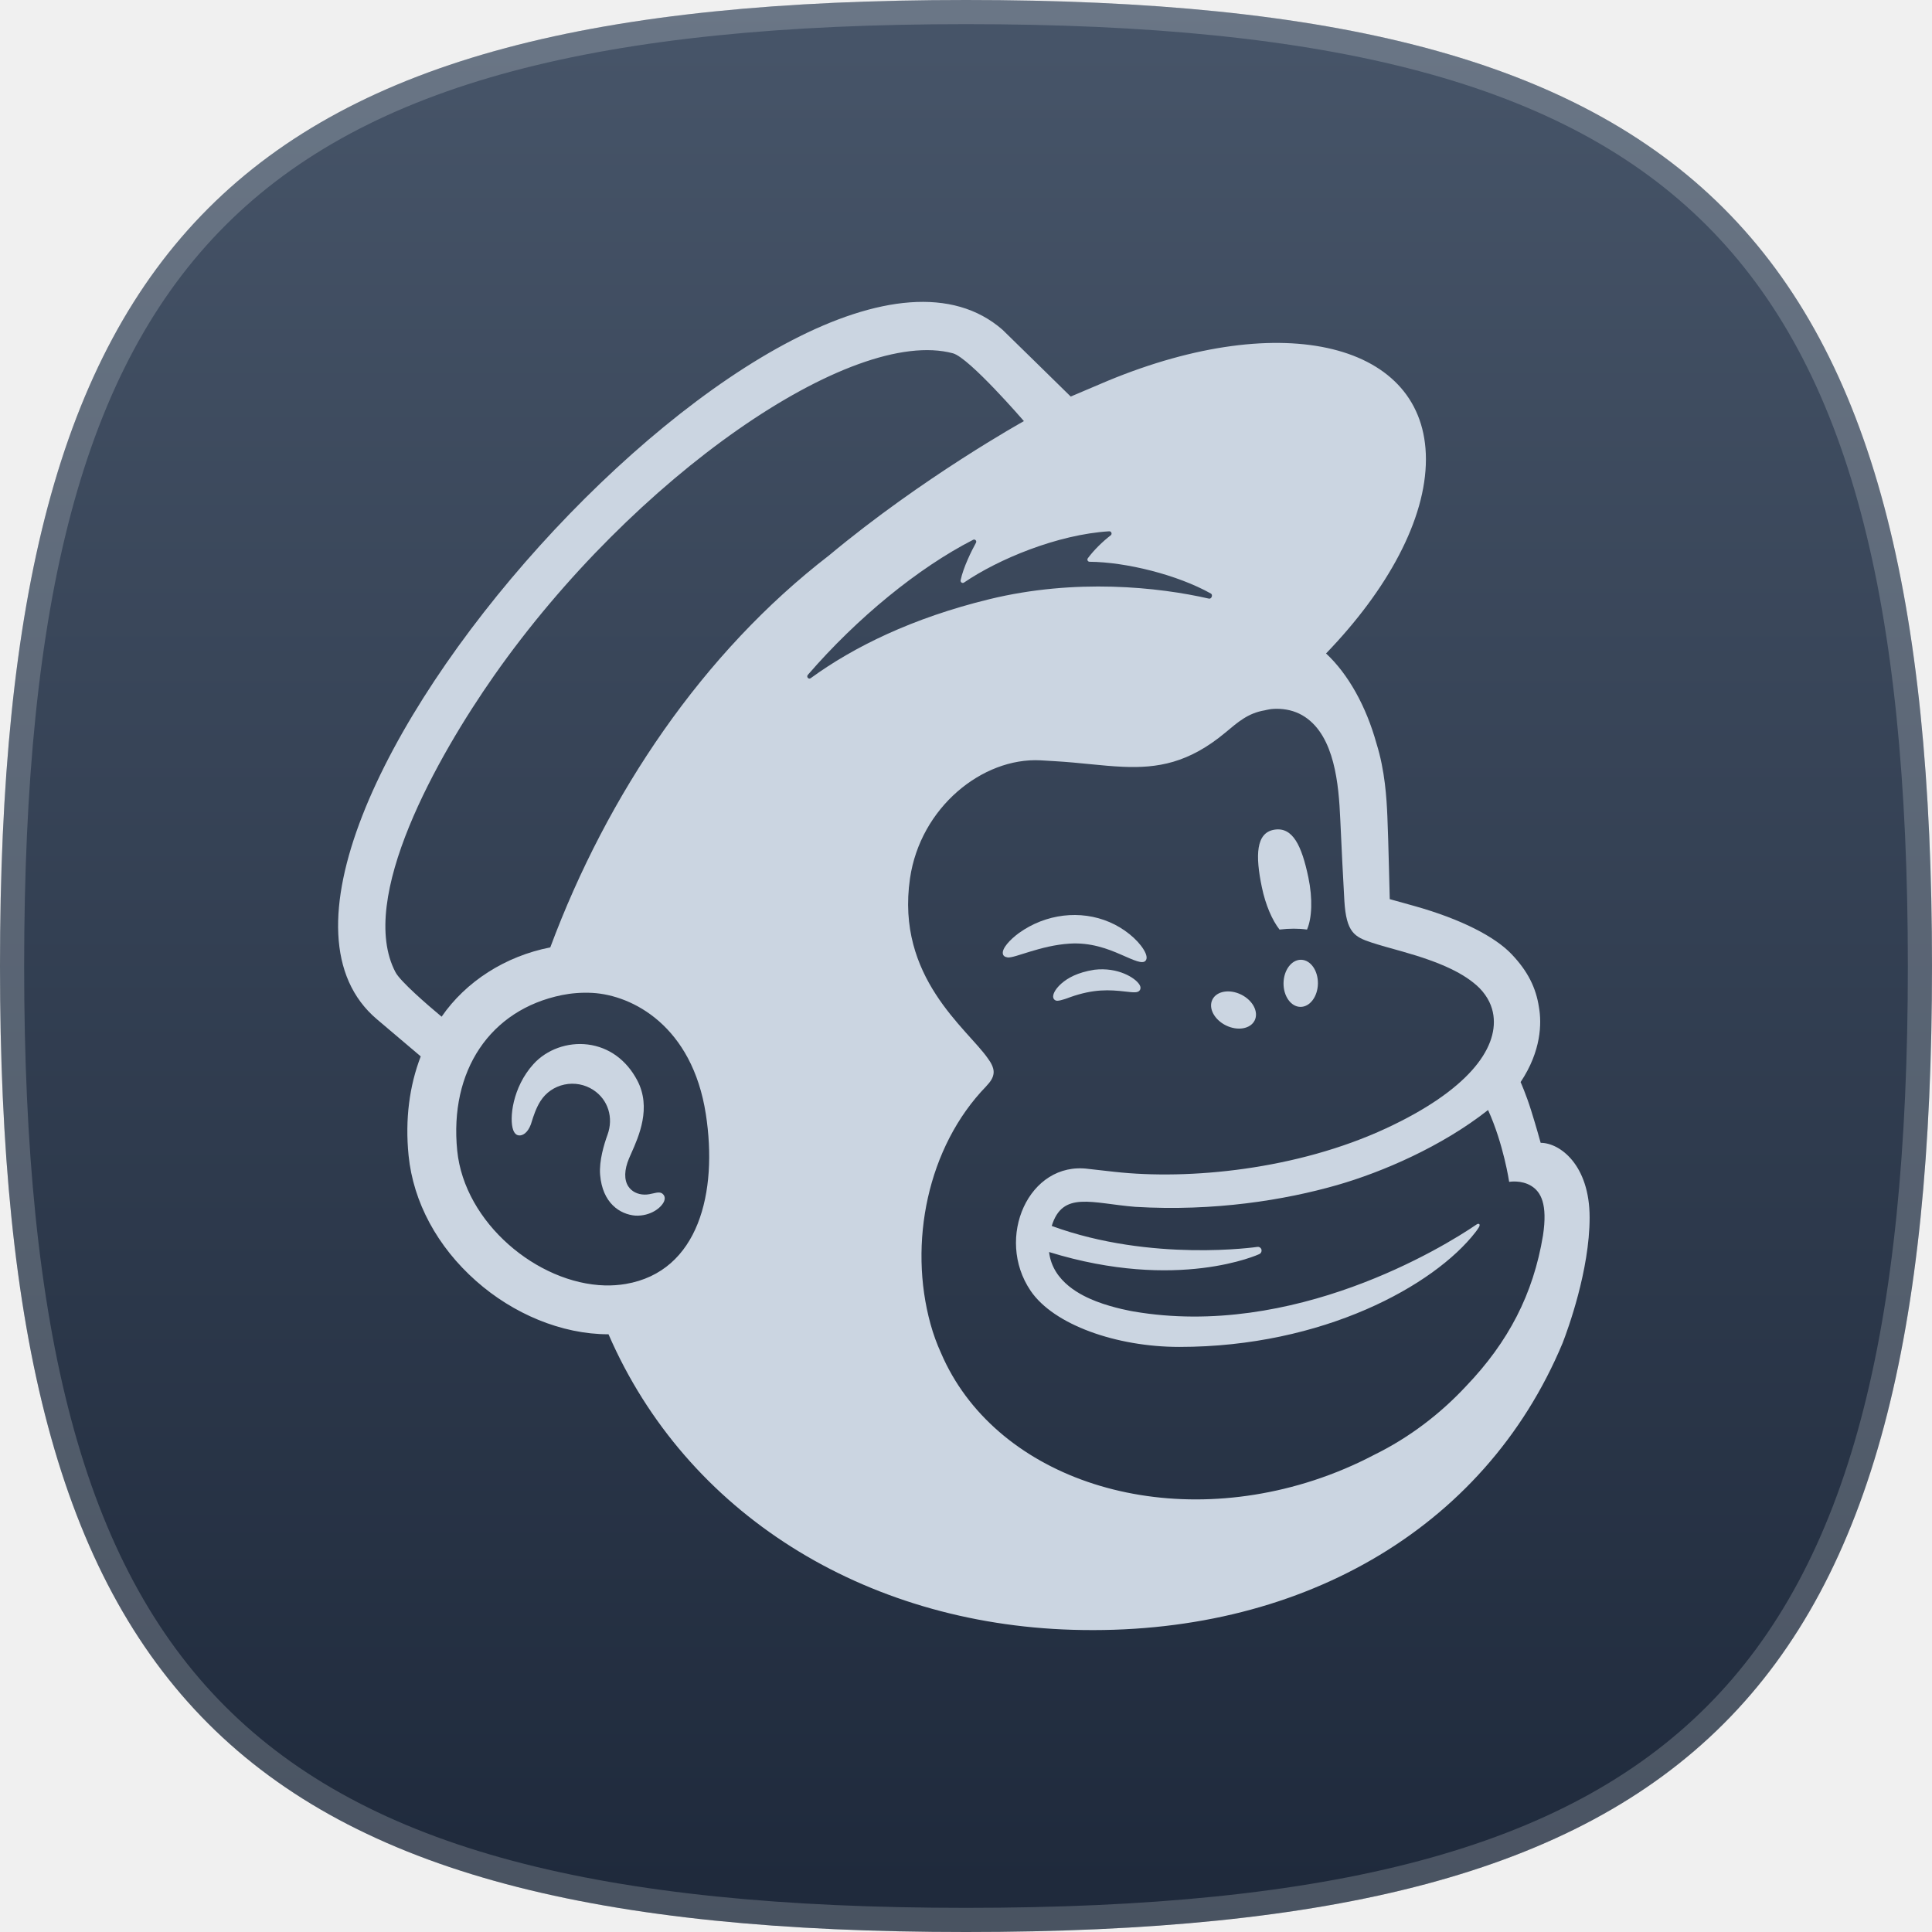
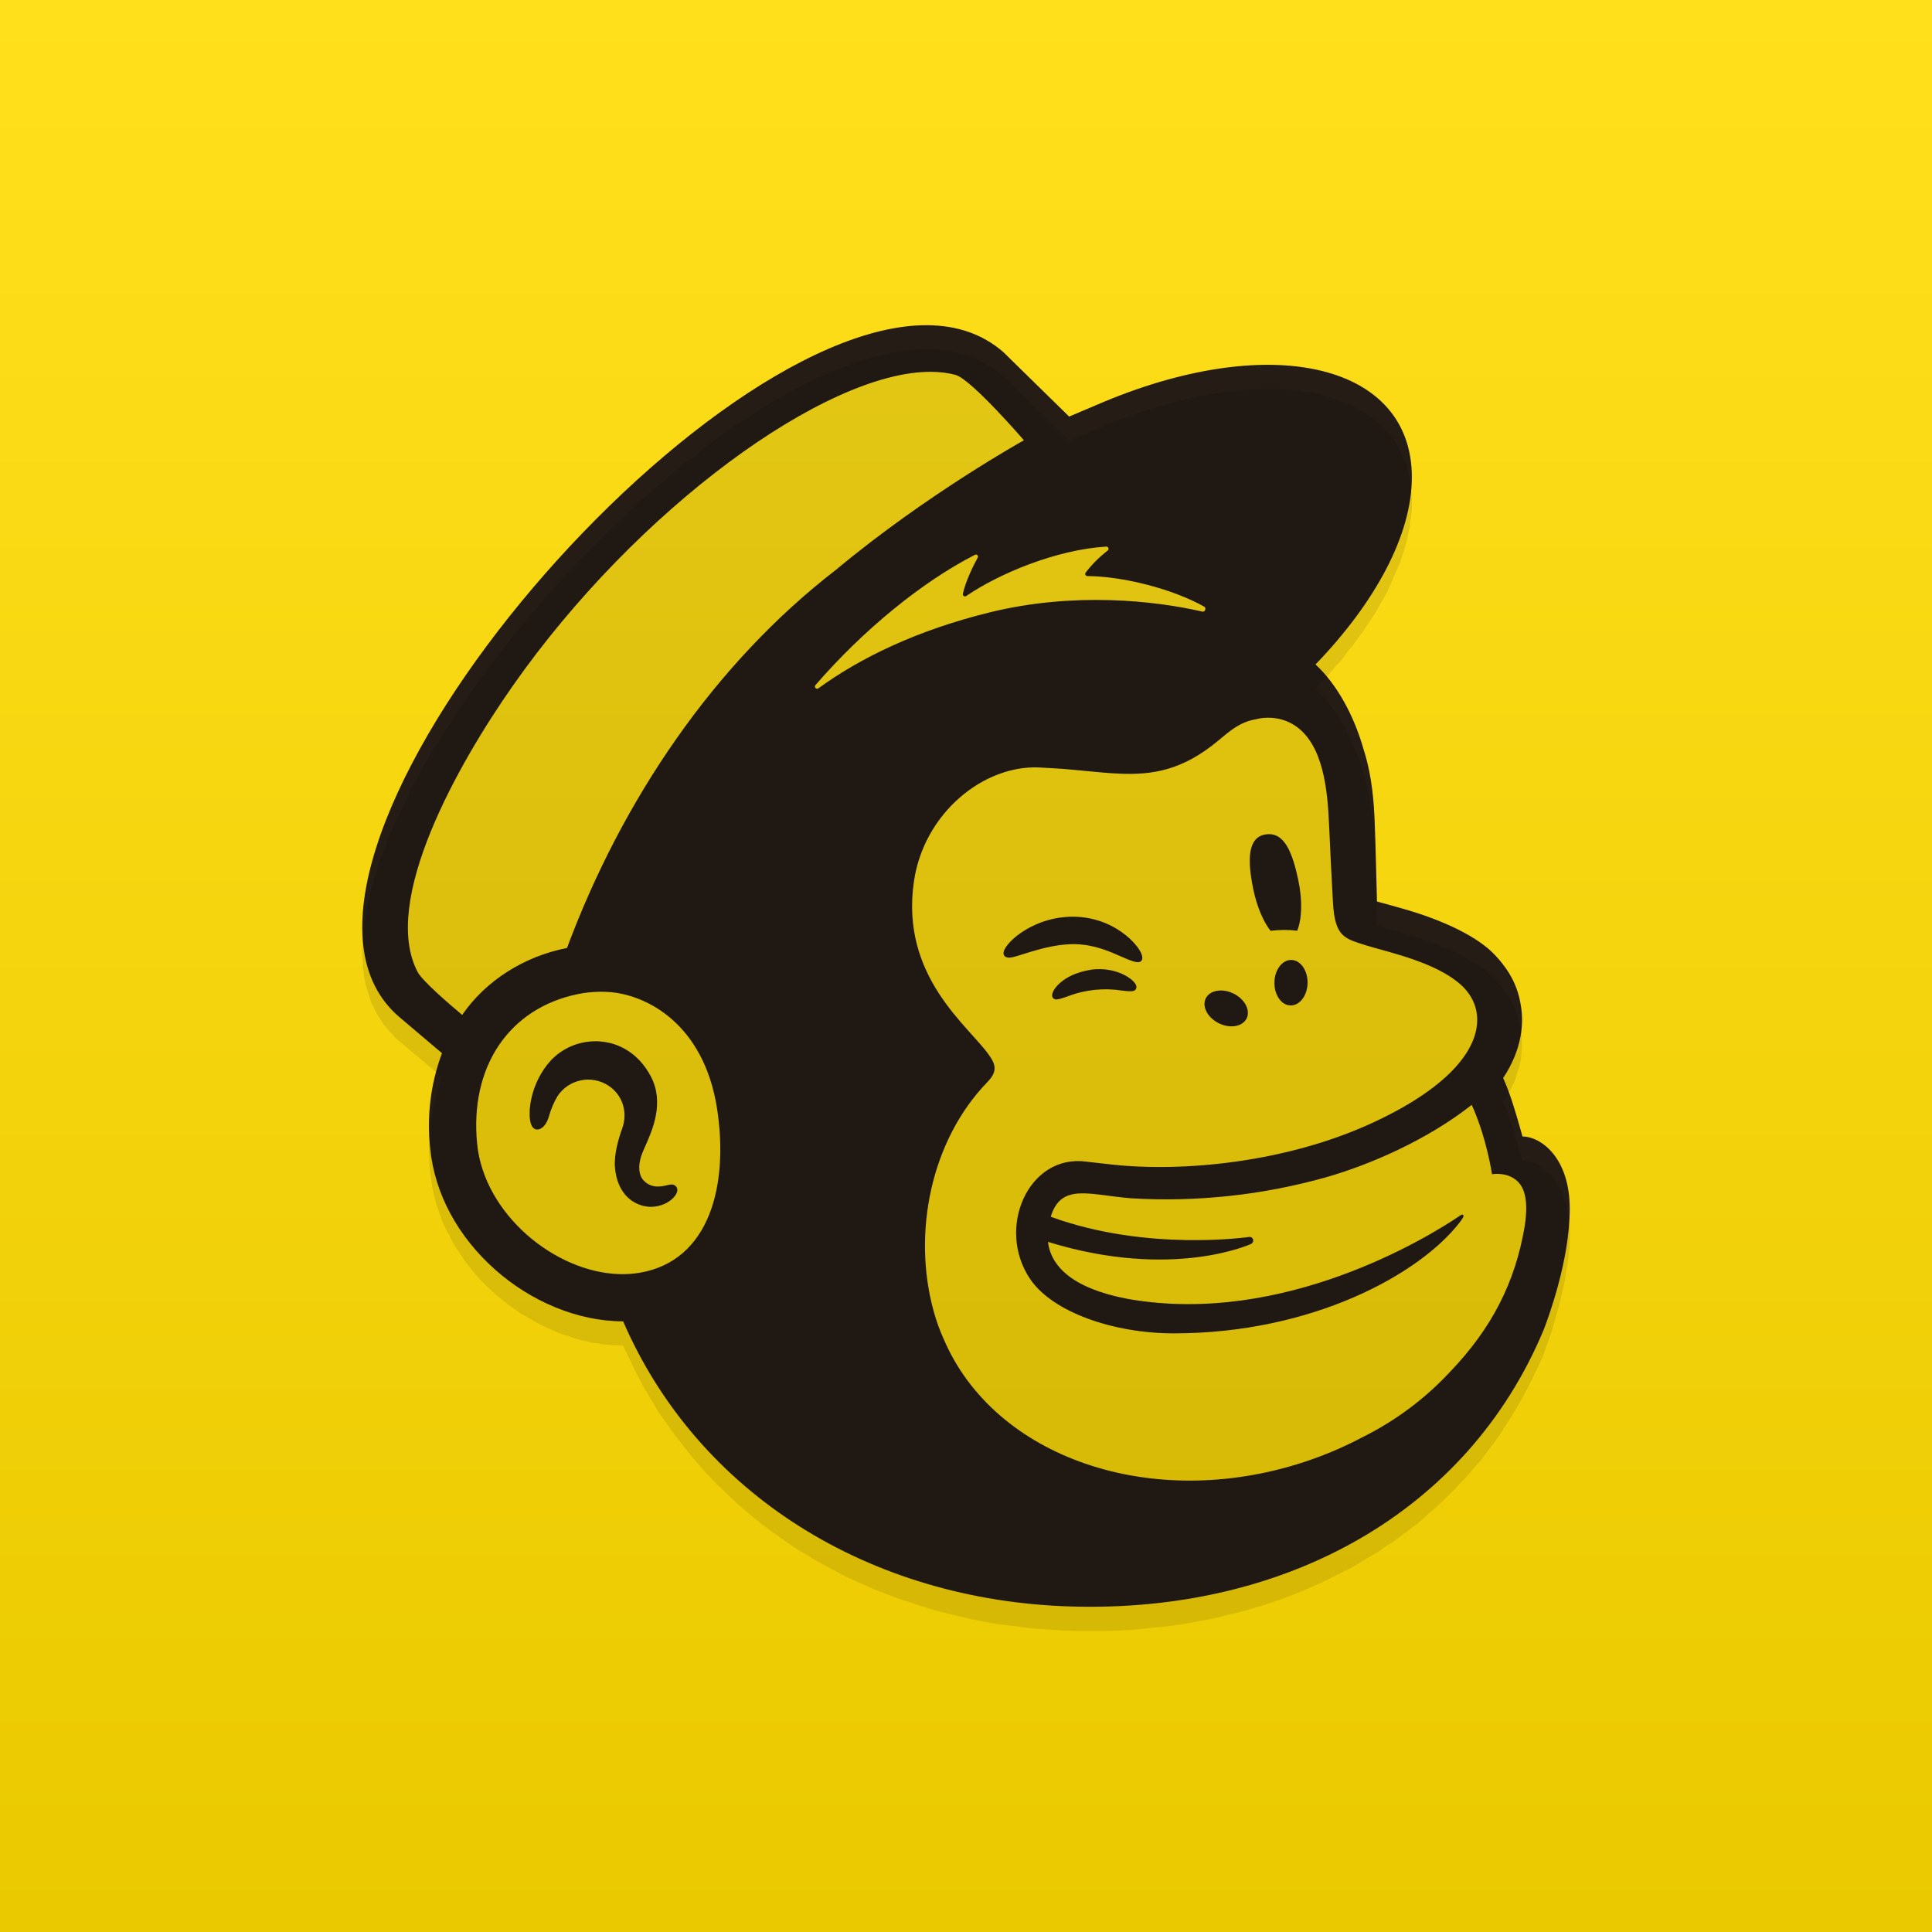
- <svg xmlns="http://www.w3.org/2000/svg" width="320" height="320" viewBox="0 0 320 320" fill="none">
-   <g clip-path="url(#clip0_1014_7088)">
-     <path d="M160 0C281.326 0 320 38.674 320 160C320 281.326 281.326 320 160 320C38.674 320 0 281.326 0 160C0 38.674 38.674 0 160 0Z" fill="url(#paint0_linear_1014_7088)" />
-     <path d="M160 2C220.573 2 259.85 11.683 284.083 35.917C308.317 60.15 318 99.427 318 160C318 220.573 308.317 259.85 284.083 284.083C259.85 308.317 220.573 318 160 318C99.427 318 60.15 308.317 35.917 284.083C11.683 259.85 2 220.573 2 160C2 99.427 11.683 60.15 35.917 35.917C60.15 11.683 99.427 2 160 2Z" stroke="#F8FAFC" stroke-opacity="0.2" stroke-width="4" />
-     <g clip-path="url(#clip1_1014_7088)">
-       <g clip-path="url(#clip2_1014_7088)">
-         <path d="M211.929 153.965C213.537 153.776 215.073 153.767 216.483 153.965C217.3 152.088 217.444 148.854 216.707 145.334C215.611 140.098 214.13 136.928 211.076 137.422C208.013 137.915 207.906 141.706 209.001 146.941C209.612 149.887 210.708 152.402 211.929 153.965Z" fill="#CBD5E1" />
-         <path d="M185.659 158.105C187.851 159.066 189.198 159.704 189.719 159.147C190.06 158.797 189.952 158.141 189.431 157.288C188.354 155.527 186.126 153.731 183.773 152.734C178.951 150.66 173.203 151.351 168.766 154.54C167.302 155.608 165.91 157.099 166.108 157.997C166.171 158.294 166.395 158.509 166.907 158.581C168.11 158.716 172.332 156.587 177.19 156.291C180.63 156.075 183.468 157.144 185.659 158.105Z" fill="#CBD5E1" />
-         <path d="M181.259 160.62C178.412 161.069 176.831 162.012 175.825 162.883C174.963 163.637 174.433 164.472 174.433 165.056C174.433 165.335 174.559 165.496 174.649 165.577C174.774 165.694 174.936 165.757 175.116 165.757C175.762 165.757 177.199 165.182 177.199 165.182C181.169 163.763 183.782 163.934 186.378 164.23C187.815 164.392 188.488 164.481 188.803 163.988C188.893 163.844 189.009 163.538 188.722 163.08C188.066 161.985 185.183 160.153 181.259 160.62Z" fill="#CBD5E1" />
-         <path d="M203.056 169.843C204.995 170.795 207.124 170.418 207.815 169.008C208.507 167.598 207.501 165.685 205.57 164.733C203.63 163.781 201.502 164.158 200.81 165.568C200.11 166.978 201.125 168.891 203.056 169.843Z" fill="#CBD5E1" />
-         <path d="M215.503 158.967C213.932 158.94 212.629 160.665 212.594 162.82C212.558 164.975 213.806 166.745 215.378 166.772C216.949 166.799 218.252 165.074 218.288 162.919C218.323 160.763 217.075 158.994 215.503 158.967Z" fill="#CBD5E1" />
-         <path d="M109.868 197.855C109.473 197.361 108.836 197.514 108.216 197.657C107.785 197.756 107.291 197.873 106.752 197.864C105.593 197.846 104.615 197.343 104.067 196.499C103.348 195.403 103.393 193.759 104.183 191.882C104.291 191.631 104.417 191.353 104.552 191.038C105.809 188.209 107.929 183.476 105.558 178.959C103.77 175.564 100.86 173.444 97.367 173.004C94.008 172.582 90.55 173.822 88.35 176.255C84.874 180.09 84.326 185.317 85 187.158C85.242 187.832 85.629 188.021 85.916 188.057C86.509 188.137 87.38 187.706 87.928 186.233C87.964 186.126 88.017 185.964 88.08 185.757C88.323 184.976 88.781 183.521 89.526 182.363C90.424 180.961 91.826 179.992 93.469 179.641C95.139 179.282 96.855 179.605 98.283 180.539C100.717 182.138 101.66 185.12 100.618 187.967C100.079 189.44 99.208 192.26 99.397 194.577C99.783 199.265 102.666 201.142 105.261 201.348C107.776 201.447 109.536 200.028 109.985 198.995C110.237 198.385 110.012 198.017 109.868 197.855Z" fill="#CBD5E1" />
-         <path d="M255.182 189.287C255.083 188.946 254.463 186.664 253.601 183.916C252.739 181.168 251.859 179.228 251.859 179.228C255.298 174.073 255.361 169.466 254.903 166.861C254.418 163.628 253.071 160.871 250.35 158.024C247.638 155.177 242.087 152.258 234.283 150.067C233.394 149.815 230.448 149.007 230.187 148.926C230.169 148.755 229.972 139.28 229.792 135.203C229.666 132.257 229.406 127.668 227.987 123.141C226.29 117.016 223.326 111.664 219.635 108.233C229.828 97.671 236.187 86.032 236.178 76.045C236.151 56.843 212.567 51.032 183.504 63.067C183.477 63.076 177.388 65.663 177.343 65.681C177.316 65.654 166.215 54.76 166.045 54.616C132.923 25.715 29.326 140.87 62.448 168.837L69.687 174.971C67.81 179.839 67.073 185.407 67.675 191.397C68.448 199.094 72.417 206.477 78.857 212.171C84.964 217.586 92.993 221.008 100.788 220.999C113.676 250.699 143.125 268.922 177.657 269.946C214.695 271.05 245.787 253.663 258.819 222.445C259.672 220.254 263.292 210.383 263.292 201.663C263.292 192.915 258.343 189.287 255.182 189.287ZM103.635 212.665C102.513 212.853 101.363 212.934 100.205 212.907C89.014 212.611 76.935 202.534 75.731 190.589C74.402 177.387 81.147 167.229 93.091 164.813C94.519 164.526 96.244 164.355 98.103 164.454C104.794 164.822 114.655 169.96 116.909 184.536C118.912 197.451 115.742 210.599 103.635 212.665ZM91.143 156.919C83.706 158.365 77.15 162.577 73.145 168.397C70.747 166.403 66.283 162.532 65.502 161.023C59.107 148.872 72.48 125.252 81.829 111.915C104.929 78.955 141.104 53.996 157.854 58.523C160.575 59.295 169.592 69.749 169.592 69.749C169.592 69.749 152.852 79.035 137.323 91.986C116.415 108.098 100.609 131.512 91.143 156.919ZM208.57 207.725C208.812 207.626 208.983 207.348 208.956 207.069C208.92 206.728 208.615 206.486 208.283 206.522C208.283 206.522 190.761 209.117 174.199 203.055C176.005 197.19 180.801 199.31 188.048 199.893C201.116 200.675 212.818 198.762 221.476 196.283C228.975 194.128 238.818 189.889 246.47 183.853C249.048 189.52 249.964 195.753 249.964 195.753C249.964 195.753 251.957 195.394 253.628 196.427C255.209 197.397 256.358 199.417 255.568 204.627C253.96 214.371 249.82 222.283 242.86 229.558C238.621 234.12 233.474 238.09 227.592 240.973C224.466 242.616 221.134 244.035 217.623 245.185C191.38 253.753 164.518 244.332 155.86 224.097C155.169 222.58 154.585 220.981 154.127 219.32C150.436 205.983 153.57 189.987 163.359 179.911C163.359 179.911 163.359 179.911 163.359 179.902C163.961 179.264 164.581 178.51 164.581 177.558C164.581 176.758 164.078 175.923 163.638 175.33C160.216 170.364 148.343 161.895 150.723 145.504C152.429 133.73 162.731 125.441 172.331 125.934C173.14 125.979 173.957 126.024 174.765 126.078C178.924 126.321 182.552 126.86 185.983 127.003C191.713 127.255 196.868 126.419 202.975 121.327C205.031 119.612 206.684 118.121 209.477 117.654C209.773 117.6 210.501 117.34 211.965 117.411C213.456 117.492 214.875 117.896 216.15 118.75C221.045 122.01 221.736 129.895 221.988 135.661C222.131 138.957 222.527 146.923 222.67 149.213C222.985 154.44 224.359 155.186 227.134 156.102C228.697 156.614 230.151 157 232.289 157.602C238.764 159.425 242.608 161.266 245.033 163.637C246.479 165.119 247.153 166.691 247.359 168.19C248.123 173.759 243.03 180.647 229.559 186.898C214.83 193.732 196.957 195.466 184.609 194.092C183.666 193.984 180.298 193.607 180.28 193.607C170.4 192.278 164.769 205.04 170.697 213.787C174.514 219.427 184.923 223.092 195.332 223.092C219.204 223.092 237.552 212.898 244.377 204.097C244.584 203.836 244.602 203.8 244.925 203.315C245.258 202.812 244.988 202.534 244.566 202.812C238.989 206.629 214.219 221.771 187.734 217.218C187.734 217.218 184.519 216.688 181.573 215.547C179.238 214.64 174.352 212.395 173.759 207.375C195.107 213.976 208.57 207.725 208.57 207.725ZM174.702 203.728C174.702 203.728 174.711 203.728 174.702 203.728C174.711 203.737 174.711 203.737 174.711 203.746C174.711 203.737 174.711 203.728 174.702 203.728ZM133.803 111.78C142.011 102.287 152.124 94.043 161.177 89.409C161.491 89.247 161.824 89.588 161.653 89.894C160.934 91.196 159.551 93.98 159.111 96.099C159.039 96.432 159.399 96.674 159.677 96.486C165.308 92.642 175.116 88.528 183.71 87.999C184.079 87.972 184.258 88.448 183.962 88.672C182.651 89.678 181.223 91.061 180.181 92.462C180.001 92.705 180.172 93.046 180.468 93.046C186.504 93.091 195.018 95.201 200.559 98.309C200.936 98.515 200.667 99.243 200.245 99.153C191.856 97.231 178.115 95.767 163.844 99.252C151.109 102.359 141.383 107.155 134.288 112.319C133.946 112.589 133.515 112.122 133.803 111.78Z" fill="#CBD5E1" />
-       </g>
-     </g>
+ <svg xmlns="http://www.w3.org/2000/svg" width="80" height="80" viewBox="0 0 80 80" fill="none">
+   <rect width="80" height="80" fill="url(#paint0_linear_mailchimp)" />
+   <g transform="translate(13.466 13.466) scale(2.2111)">
+     <path d="M11.267 0C6.791-.015-1.82 10.246 1.397 12.964l.79.669a3.88 3.88 0 0 0-.22 1.792c.084.84.518 1.644 1.22 2.266.666.59 1.542.964 2.392.964 1.406 3.24 4.62 5.228 8.386 5.34 4.04.12 7.433-1.776 8.854-5.182.093-.24.488-1.316.488-2.267 0-.956-.54-1.352-.885-1.352-.01-.037-.078-.286-.172-.586-.093-.3-.19-.51-.19-.51.375-.563.382-1.065.332-1.35-.053-.353-.2-.653-.496-.964-.296-.311-.902-.63-1.753-.868l-.446-.124c-.002-.019-.024-1.053-.043-1.497-.014-.32-.042-.822-.197-1.315-.186-.668-.508-1.253-.911-1.627 1.112-1.152 1.806-2.422 1.804-3.511-.003-2.095-2.576-2.729-5.746-1.416l-.672.285A678.22 678.22 0 0 0 12.7.504C12.304.159 11.817.002 11.267 0zm.073.873c.166 0 .322.019.465.058.297.084 1.28 1.224 1.28 1.224s-1.826 1.013-3.52 2.426c-2.28 1.757-4.005 4.311-5.037 7.082-.811.158-1.526.618-1.963 1.253-.261-.218-.748-.64-.834-.804-.698-1.326.761-3.902 1.781-5.357C5.834 3.44 9.37.867 11.34.873zm3.286 3.273c.04-.002.06.05.028.074-.143.11-.299.26-.413.414a.04.04 0 0 0 .031.064c.659.004 1.587.235 2.192.574.041.023.012.103-.034.092-.915-.21-2.414-.369-3.97.01-1.39.34-2.45.863-3.224 1.426-.04.028-.086-.023-.055-.06.896-1.035 1.999-1.935 2.987-2.44.034-.018.07.019.052.052-.079.143-.23.447-.278.678-.007.035.032.063.062.042.615-.42 1.684-.868 2.622-.926zm3.023 3.205l.056.001a.896.896 0 0 1 .456.146c.534.355.61 1.216.638 1.845.015.36.059 1.229.074 1.478.034.571.184.651.487.751.17.057.33.098.563.164.706.198 1.125.4 1.39.658.157.162.23.333.253.497.083.608-.472 1.36-1.942 2.041-1.607.746-3.557.935-4.904.785l-.471-.053c-1.078-.145-1.693 1.247-1.046 2.201.417.615 1.552 1.015 2.688 1.015 2.604 0 4.605-1.111 5.35-2.072a.987.987 0 0 0 .06-.085c.036-.055.006-.085-.04-.054-.608.416-3.31 2.069-6.2 1.571 0 0-.351-.057-.672-.182-.255-.1-.788-.344-.853-.891 2.333.72 3.801.039 3.801.039a.072.072 0 0 0 .042-.072.067.067 0 0 0-.074-.06s-1.911.283-3.718-.378c.197-.64.72-.408 1.51-.345a11.045 11.045 0 0 0 3.647-.394c.818-.234 1.892-.697 2.727-1.356.281.618.38 1.299.38 1.299s.219-.04.4.073c.173.106.299.326.213.895-.176 1.063-.628 1.926-1.387 2.72a5.714 5.714 0 0 1-1.666 1.244c-.34.18-.704.334-1.087.46-2.863.935-5.794-.093-6.739-2.3a3.545 3.545 0 0 1-.189-.522c-.403-1.455-.06-3.2 1.008-4.299.065-.07.132-.153.132-.256 0-.087-.055-.179-.102-.243-.374-.543-1.669-1.466-1.409-3.254.187-1.284 1.31-2.189 2.357-2.135.089.004.177.01.266.015.453.027.85.085 1.223.1.625.028 1.187-.063 1.853-.618.225-.187.405-.35.71-.401.028-.005.092-.028.215-.028zm.022 2.18a.42.42 0 0 0-.06.005c-.335.054-.347.468-.228 1.04.068.32.187.595.32.765.175-.02.343-.022.498 0 .089-.205.104-.557.024-.942-.112-.535-.261-.872-.554-.868zm-3.66 1.546a1.724 1.724 0 0 0-1.016.326c-.16.117-.311.28-.29.378.008.032.031.056.088.063.131.015.592-.217 1.122-.25.374-.023.684.094.923.2.239.104.386.173.443.113.037-.038.026-.11-.031-.204-.118-.192-.36-.387-.618-.497a1.601 1.601 0 0 0-.621-.129zm4.082.81c-.171-.003-.313.186-.317.42-.004.236.131.43.303.432.172.003.314-.185.318-.42.004-.236-.132-.429-.304-.432zm-3.58.172c-.05 0-.102.002-.155.008-.311.05-.483.152-.593.247-.094.082-.152.173-.152.237a.075.075 0 0 0 .075.076c.07 0 .228-.063.228-.063a1.98 1.98 0 0 1 1.001-.104c.157.018.23.027.265-.026.01-.016.022-.049-.01-.1-.063-.103-.311-.269-.66-.275zm2.26.4c-.127 0-.235.051-.283.148-.075.154.035.363.246.466.21.104.443.063.52-.09.075-.155-.035-.364-.246-.467a.542.542 0 0 0-.237-.058zm-11.635.024c.048 0 .098 0 .149.003.73.04 1.806.6 2.052 2.19.217 1.41-.128 2.843-1.449 3.069-.123.02-.248.029-.374.026-1.22-.033-2.539-1.132-2.67-2.435-.145-1.44.591-2.548 1.894-2.811.117-.024.252-.04.398-.042zm-.07.927a1.144 1.144 0 0 0-.847.364c-.38.418-.439.988-.366 1.19.027.073.07.094.1.098.064.008.16-.039.22-.2a1.2 1.2 0 0 0 .017-.052 1.58 1.58 0 0 1 .157-.37.689.689 0 0 1 .955-.199c.266.174.369.5.255.81-.058.161-.154.469-.133.721.043.511.357.717.64.738.274.01.466-.143.515-.256.029-.067.005-.107-.011-.125-.043-.053-.113-.037-.18-.021a.638.638 0 0 1-.16.022.347.347 0 0 1-.294-.148c-.078-.12-.073-.3.013-.504.011-.028.025-.058.04-.092.138-.308.368-.825.11-1.317-.195-.37-.513-.602-.894-.65a1.135 1.135 0 0 0-.138-.01z" fill="#241C15" />
+   </g>
+   <g transform="translate(13.466 14.466) scale(2.2111)">
+     <path fill-rule="evenodd" fill="black" fill-opacity="0.1" d="M11.21 0.00 L11.04 0.01 L10.86 0.03 L10.67 0.05 L10.48 0.09 L10.28 0.14 L10.09 0.20 L9.89 0.26 L9.68 0.34 L9.48 0.42 L9.27 0.51 L9.06 0.61 L8.83 0.73 L8.61 0.85 L8.38 0.98 L8.14 1.12 L7.91 1.28 L7.67 1.43 L7.43 1.60 L7.20 1.77 L6.96 1.96 L6.72 2.14 L6.47 2.35 L6.23 2.55 L5.98 2.77 L5.75 2.98 L5.50 3.22 L5.27 3.44 L5.03 3.68 L4.80 3.91 L4.56 4.16 L4.35 4.40 L4.12 4.66 L3.89 4.92 L3.69 5.16 L3.47 5.43 L3.27 5.68 L3.07 5.95 L2.88 6.20 L2.69 6.47 L2.52 6.72 L2.34 7.00 L2.18 7.25 L2.02 7.50 L1.87 7.75 L1.73 8.00 L1.60 8.25 L1.48 8.50 L1.37 8.73 L1.26 8.97 L1.17 9.19 L1.08 9.43 L1.00 9.64 L0.93 9.87 L0.87 10.08 L0.82 10.29 L0.77 10.49 L0.74 10.69 L0.71 10.88 L0.70 11.07 L0.69 11.26 L0.70 11.44 L0.71 11.60 L0.72 11.68 L0.73 11.76 L0.76 11.91 L0.80 12.03 L0.83 12.14 L0.87 12.25 L0.92 12.35 L0.97 12.45 L1.03 12.54 L1.09 12.64 L1.16 12.72 L1.21 12.78 L1.26 12.83 L1.31 12.89 L1.37 12.94 L2.19 13.63 L2.15 13.74 L2.11 13.86 L2.08 13.97 L2.05 14.09 L2.02 14.20 L2.00 14.32 L1.98 14.44 L1.97 14.56 L1.96 14.67 L1.95 14.79 L1.94 14.91 L1.94 15.03 L1.95 15.15 L1.95 15.27 L1.96 15.37 L1.98 15.50 L1.99 15.60 L2.01 15.71 L2.03 15.80 L2.06 15.92 L2.08 16.01 L2.12 16.12 L2.15 16.21 L2.19 16.32 L2.23 16.41 L2.28 16.52 L2.33 16.60 L2.38 16.71 L2.44 16.81 L2.50 16.90 L2.57 17.00 L2.62 17.08 L2.70 17.18 L2.76 17.26 L2.84 17.35 L2.91 17.43 L3.06 17.58 L3.14 17.65 L3.23 17.73 L3.39 17.86 L3.47 17.92 L3.57 17.99 L3.67 18.06 L3.76 18.11 L3.86 18.17 L3.95 18.22 L4.06 18.28 L4.15 18.32 L4.26 18.37 L4.35 18.41 L4.46 18.45 L4.56 18.48 L4.67 18.52 L4.77 18.55 L4.88 18.57 L4.98 18.60 L5.08 18.61 L5.17 18.63 L5.29 18.64 L5.39 18.65 L5.48 18.65 L5.58 18.66 L5.70 18.91 L5.82 19.16 L5.95 19.41 L6.10 19.66 L6.24 19.90 L6.41 20.14 L6.57 20.36 L6.75 20.59 L6.92 20.80 L7.11 21.02 L7.30 21.22 L7.51 21.42 L7.71 21.61 L7.93 21.80 L8.15 21.98 L8.39 22.16 L8.59 22.30 L8.82 22.46 L9.04 22.59 L9.27 22.73 L9.52 22.86 L9.76 22.99 L10.01 23.10 L10.25 23.21 L10.51 23.31 L10.75 23.40 L11.02 23.49 L11.27 23.57 L11.55 23.65 L11.81 23.71 L12.09 23.78 L12.35 23.83 L12.64 23.88 L12.91 23.91 L13.20 23.95 L13.47 23.97 L13.77 23.99 L14.05 24.00 L14.34 24.00 L14.65 24.00 L14.93 23.99 L15.23 23.97 L15.50 23.94 L15.80 23.91 L16.07 23.87 L16.35 23.82 L16.62 23.77 L16.90 23.70 L17.19 23.63 L17.50 23.54 L17.81 23.44 L18.11 23.33 L18.26 23.27 L18.40 23.21 L18.67 23.09 L18.81 23.02 L18.95 22.95 L19.21 22.82 L19.35 22.74 L19.48 22.66 L19.61 22.58 L19.75 22.50 L19.87 22.41 L20.00 22.33 L20.23 22.16 L20.36 22.06 L20.48 21.97 L20.69 21.78 L20.81 21.68 L20.92 21.58 L21.13 21.37 L21.23 21.26 L21.34 21.15 L21.53 20.93 L21.63 20.82 L21.72 20.70 L21.90 20.46 L21.99 20.34 L22.07 20.21 L22.23 19.96 L22.31 19.83 L22.39 19.69 L22.53 19.43 L22.60 19.29 L22.67 19.14 L22.80 18.87 L22.82 18.81 L22.86 18.69 L22.95 18.45 L23.00 18.29 L23.04 18.14 L23.08 18.00 L23.12 17.85 L23.16 17.69 L23.19 17.55 L23.22 17.41 L23.24 17.26 L23.28 17.04 L23.30 16.84 L23.31 16.64 L23.31 16.55 L23.31 16.45 L23.29 16.30 L23.28 16.22 L23.27 16.14 L23.24 16.01 L23.22 15.94 L23.20 15.87 L23.17 15.80 L23.13 15.72 L23.10 15.67 L23.06 15.60 L23.02 15.55 L22.98 15.49 L22.93 15.44 L22.87 15.39 L22.82 15.35 L22.77 15.31 L22.72 15.28 L22.65 15.24 L22.60 15.22 L22.53 15.21 L22.48 15.20 L22.42 15.19 L22.32 14.85 L22.22 14.51 L22.14 14.30 L22.10 14.19 L22.06 14.10 L22.12 14.00 L22.18 13.89 L22.24 13.78 L22.29 13.67 L22.32 13.56 L22.36 13.44 L22.39 13.32 L22.40 13.21 L22.41 13.10 L22.41 12.98 L22.41 12.88 L22.40 12.78 L22.38 12.65 L22.35 12.55 L22.32 12.44 L22.28 12.34 L22.24 12.27 L22.21 12.20 L22.17 12.13 L22.13 12.07 L22.08 12.00 L22.03 11.93 L21.93 11.82 L21.84 11.73 L21.79 11.68 L21.73 11.63 L21.67 11.59 L21.60 11.54 L21.45 11.45 L21.29 11.35 L21.11 11.26 L20.91 11.18 L20.72 11.10 L20.51 11.03 L20.32 10.97 L20.17 10.92 L19.70 10.79 L19.66 9.55 L19.65 9.25 L19.64 9.02 L19.62 8.79 L19.59 8.57 L19.55 8.35 L19.51 8.16 L19.48 8.05 L19.41 7.83 L19.37 7.71 L19.33 7.59 L19.28 7.47 L19.22 7.34 L19.17 7.23 L19.12 7.12 L19.05 7.00 L18.99 6.89 L18.91 6.78 L18.85 6.69 L18.77 6.59 L18.69 6.50 L18.62 6.43 L18.55 6.35 L18.68 6.22 L18.80 6.08 L18.92 5.94 L19.03 5.82 L19.14 5.67 L19.24 5.55 L19.34 5.41 L19.43 5.29 L19.53 5.14 L19.61 5.02 L19.70 4.88 L19.77 4.75 L19.85 4.61 L19.91 4.49 L19.98 4.34 L20.03 4.22 L20.09 4.08 L20.14 3.96 L20.18 3.84 L20.22 3.71 L20.26 3.58 L20.28 3.46 L20.31 3.34 L20.32 3.22 L20.34 3.10 L20.35 2.99 L20.35 2.87 L20.35 2.75 L20.34 2.65 L20.33 2.53 L20.31 2.43 L20.29 2.32 L20.26 2.20 L20.21 2.07 L20.15 1.94 L20.09 1.82 L20.02 1.70 L19.93 1.60 L19.84 1.49 L19.74 1.40 L19.64 1.31 L19.52 1.22 L19.40 1.15 L19.27 1.08 L19.14 1.01 L19.00 0.96 L18.85 0.91 L18.69 0.86 L18.57 0.83 L18.46 0.81 L18.32 0.79 L18.21 0.77 L18.07 0.76 L17.95 0.75 L17.82 0.74 L17.70 0.74 L17.55 0.74 L17.41 0.75 L17.26 0.76 L17.12 0.77 L16.96 0.78 L16.82 0.80 L16.68 0.82 L16.54 0.85 L16.39 0.87 L16.24 0.90 L16.09 0.94 L15.94 0.98 L15.79 1.02 L15.64 1.06 L15.48 1.11 L15.32 1.16 L15.03 1.26 L14.74 1.37 L14.60 1.43 L13.93 1.71 L12.70 0.50 L12.64 0.45 L12.58 0.40 L12.51 0.36 L12.45 0.32 L12.38 0.28 L12.31 0.24 L12.24 0.20 L12.17 0.17 L12.10 0.14 L12.02 0.12 L11.95 0.09 L11.87 0.07 L11.79 0.05 L11.72 0.04 L11.56 0.02 L11.39 0.00 L11.31 0.00 Z" />
  </g>
  <defs>
-     <linearGradient id="paint0_linear_1014_7088" x1="160" y1="0" x2="160" y2="320" gradientUnits="userSpaceOnUse">
-       <stop stop-color="#475569" />
-       <stop offset="1" stop-color="#1E293B" />
+     <linearGradient id="paint0_linear_mailchimp" x1="40" y1="0" x2="40" y2="80" gradientUnits="userSpaceOnUse">
+       <stop stop-color="#FFE01B" />
+       <stop offset="1" stop-color="#EAC900" />
    </linearGradient>
-     <clipPath id="clip0_1014_7088">
-       <rect width="320" height="320" fill="white" />
-     </clipPath>
-     <clipPath id="clip1_1014_7088">
-       <rect width="240" height="240" fill="white" transform="translate(40 40)" />
-     </clipPath>
-     <clipPath id="clip2_1014_7088">
-       <rect width="207.292" height="220" fill="white" transform="translate(56 50)" />
-     </clipPath>
  </defs>
</svg>
